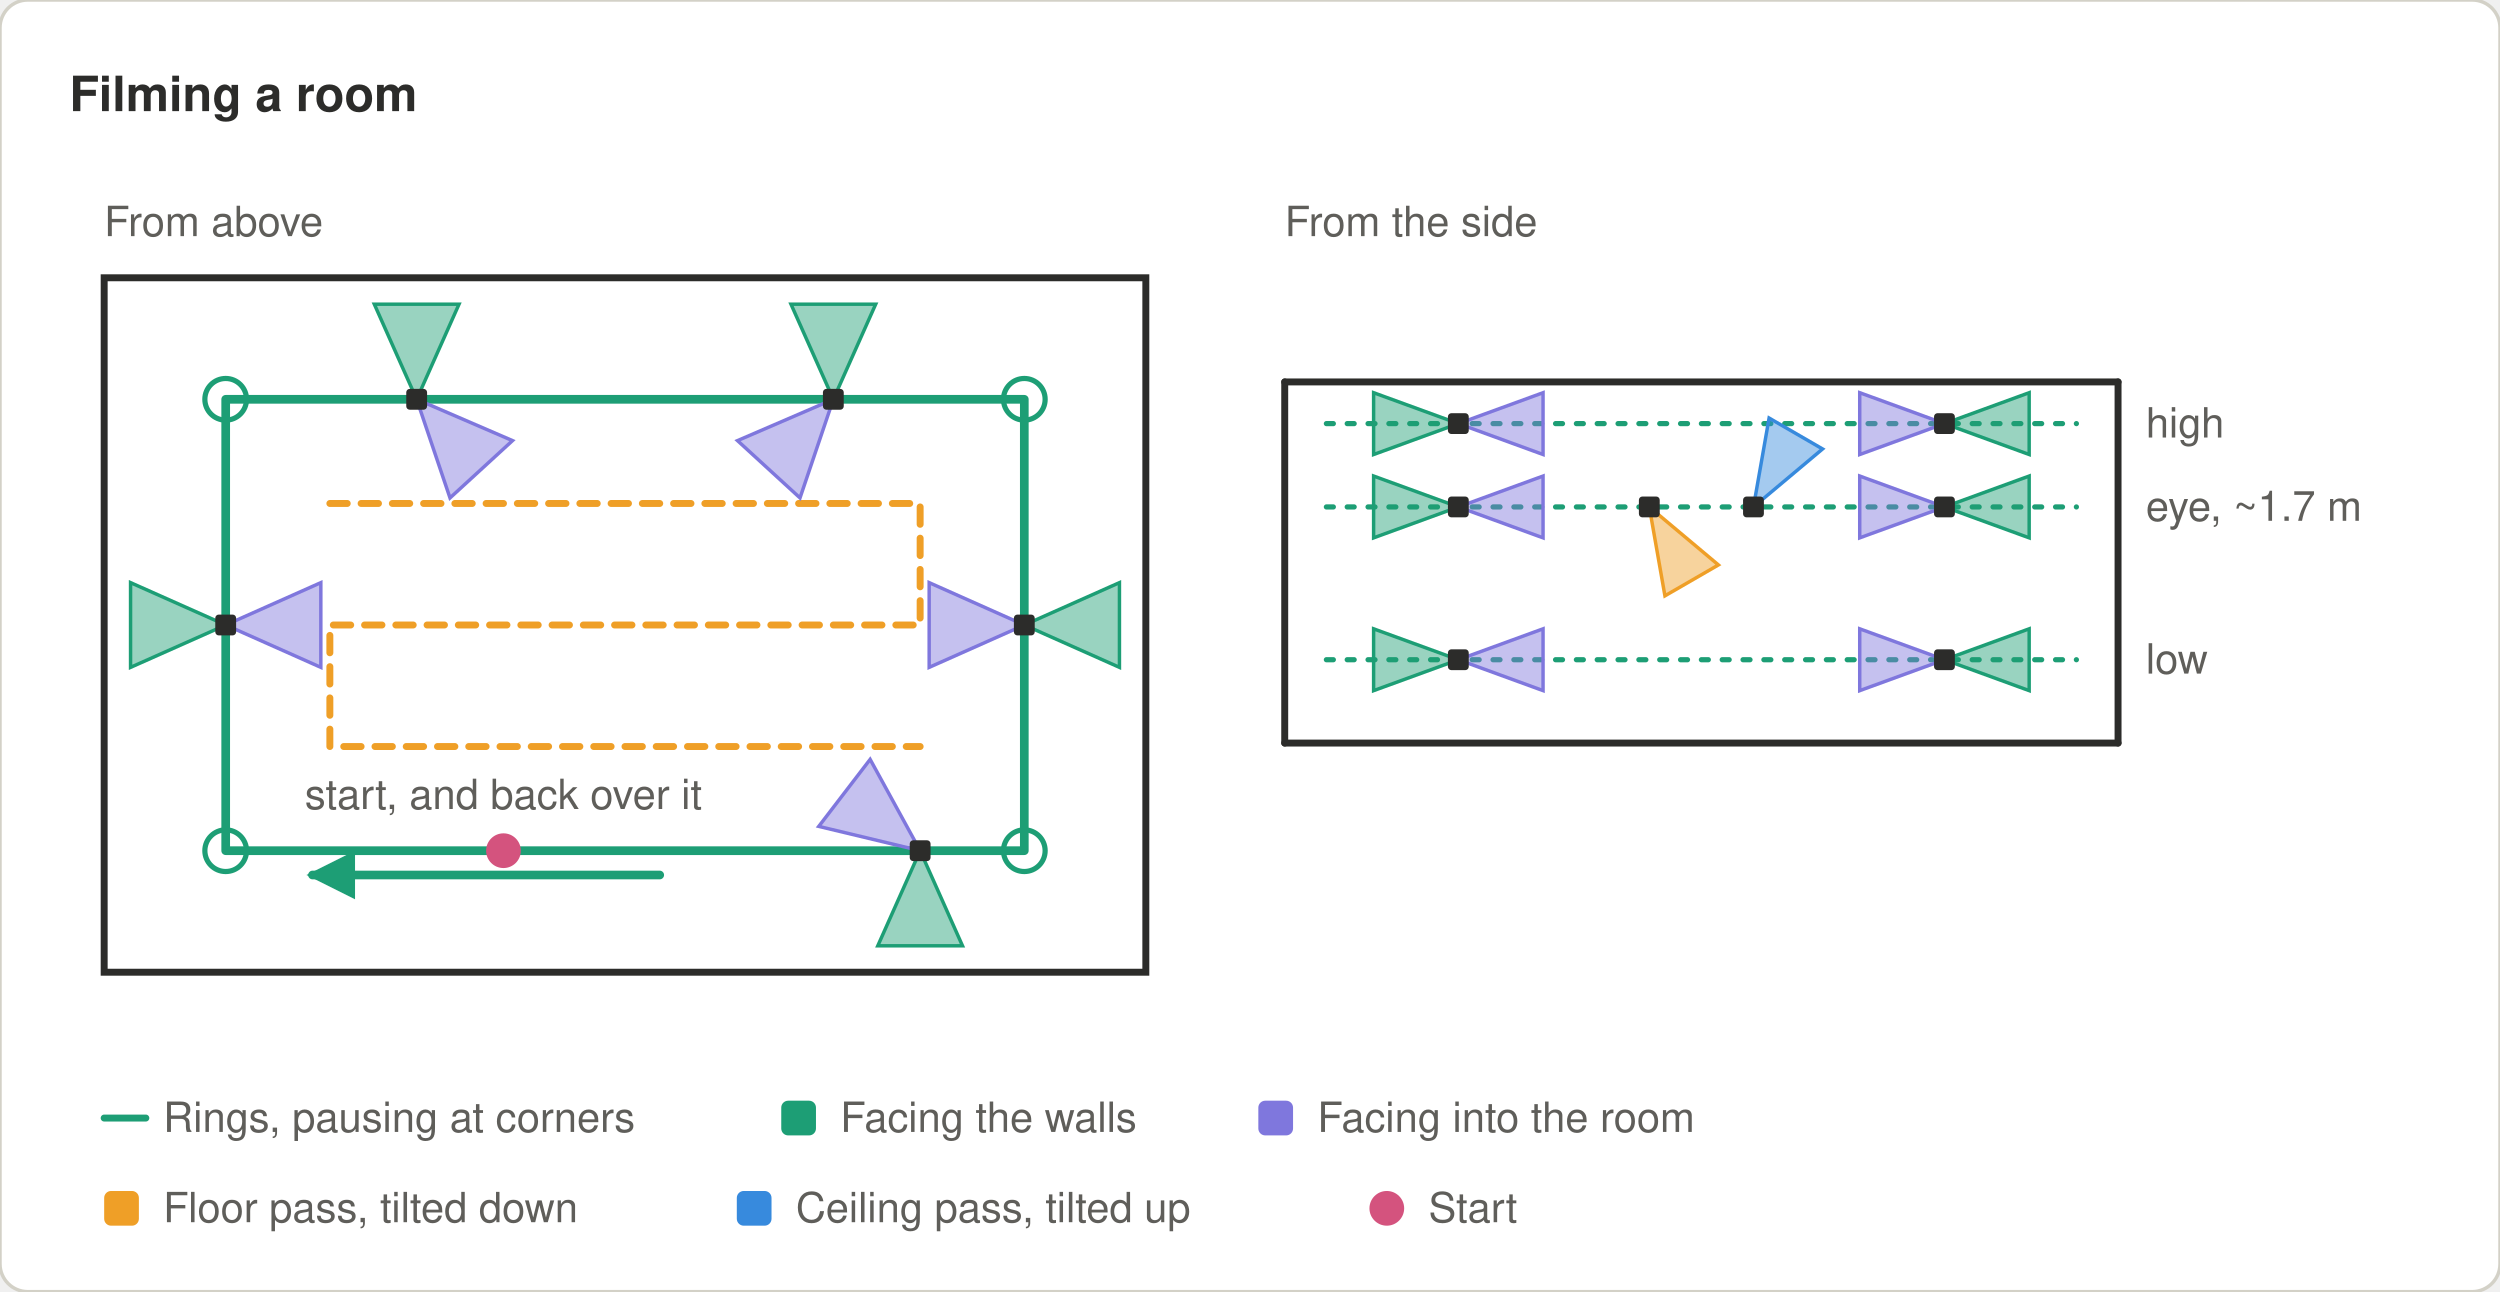
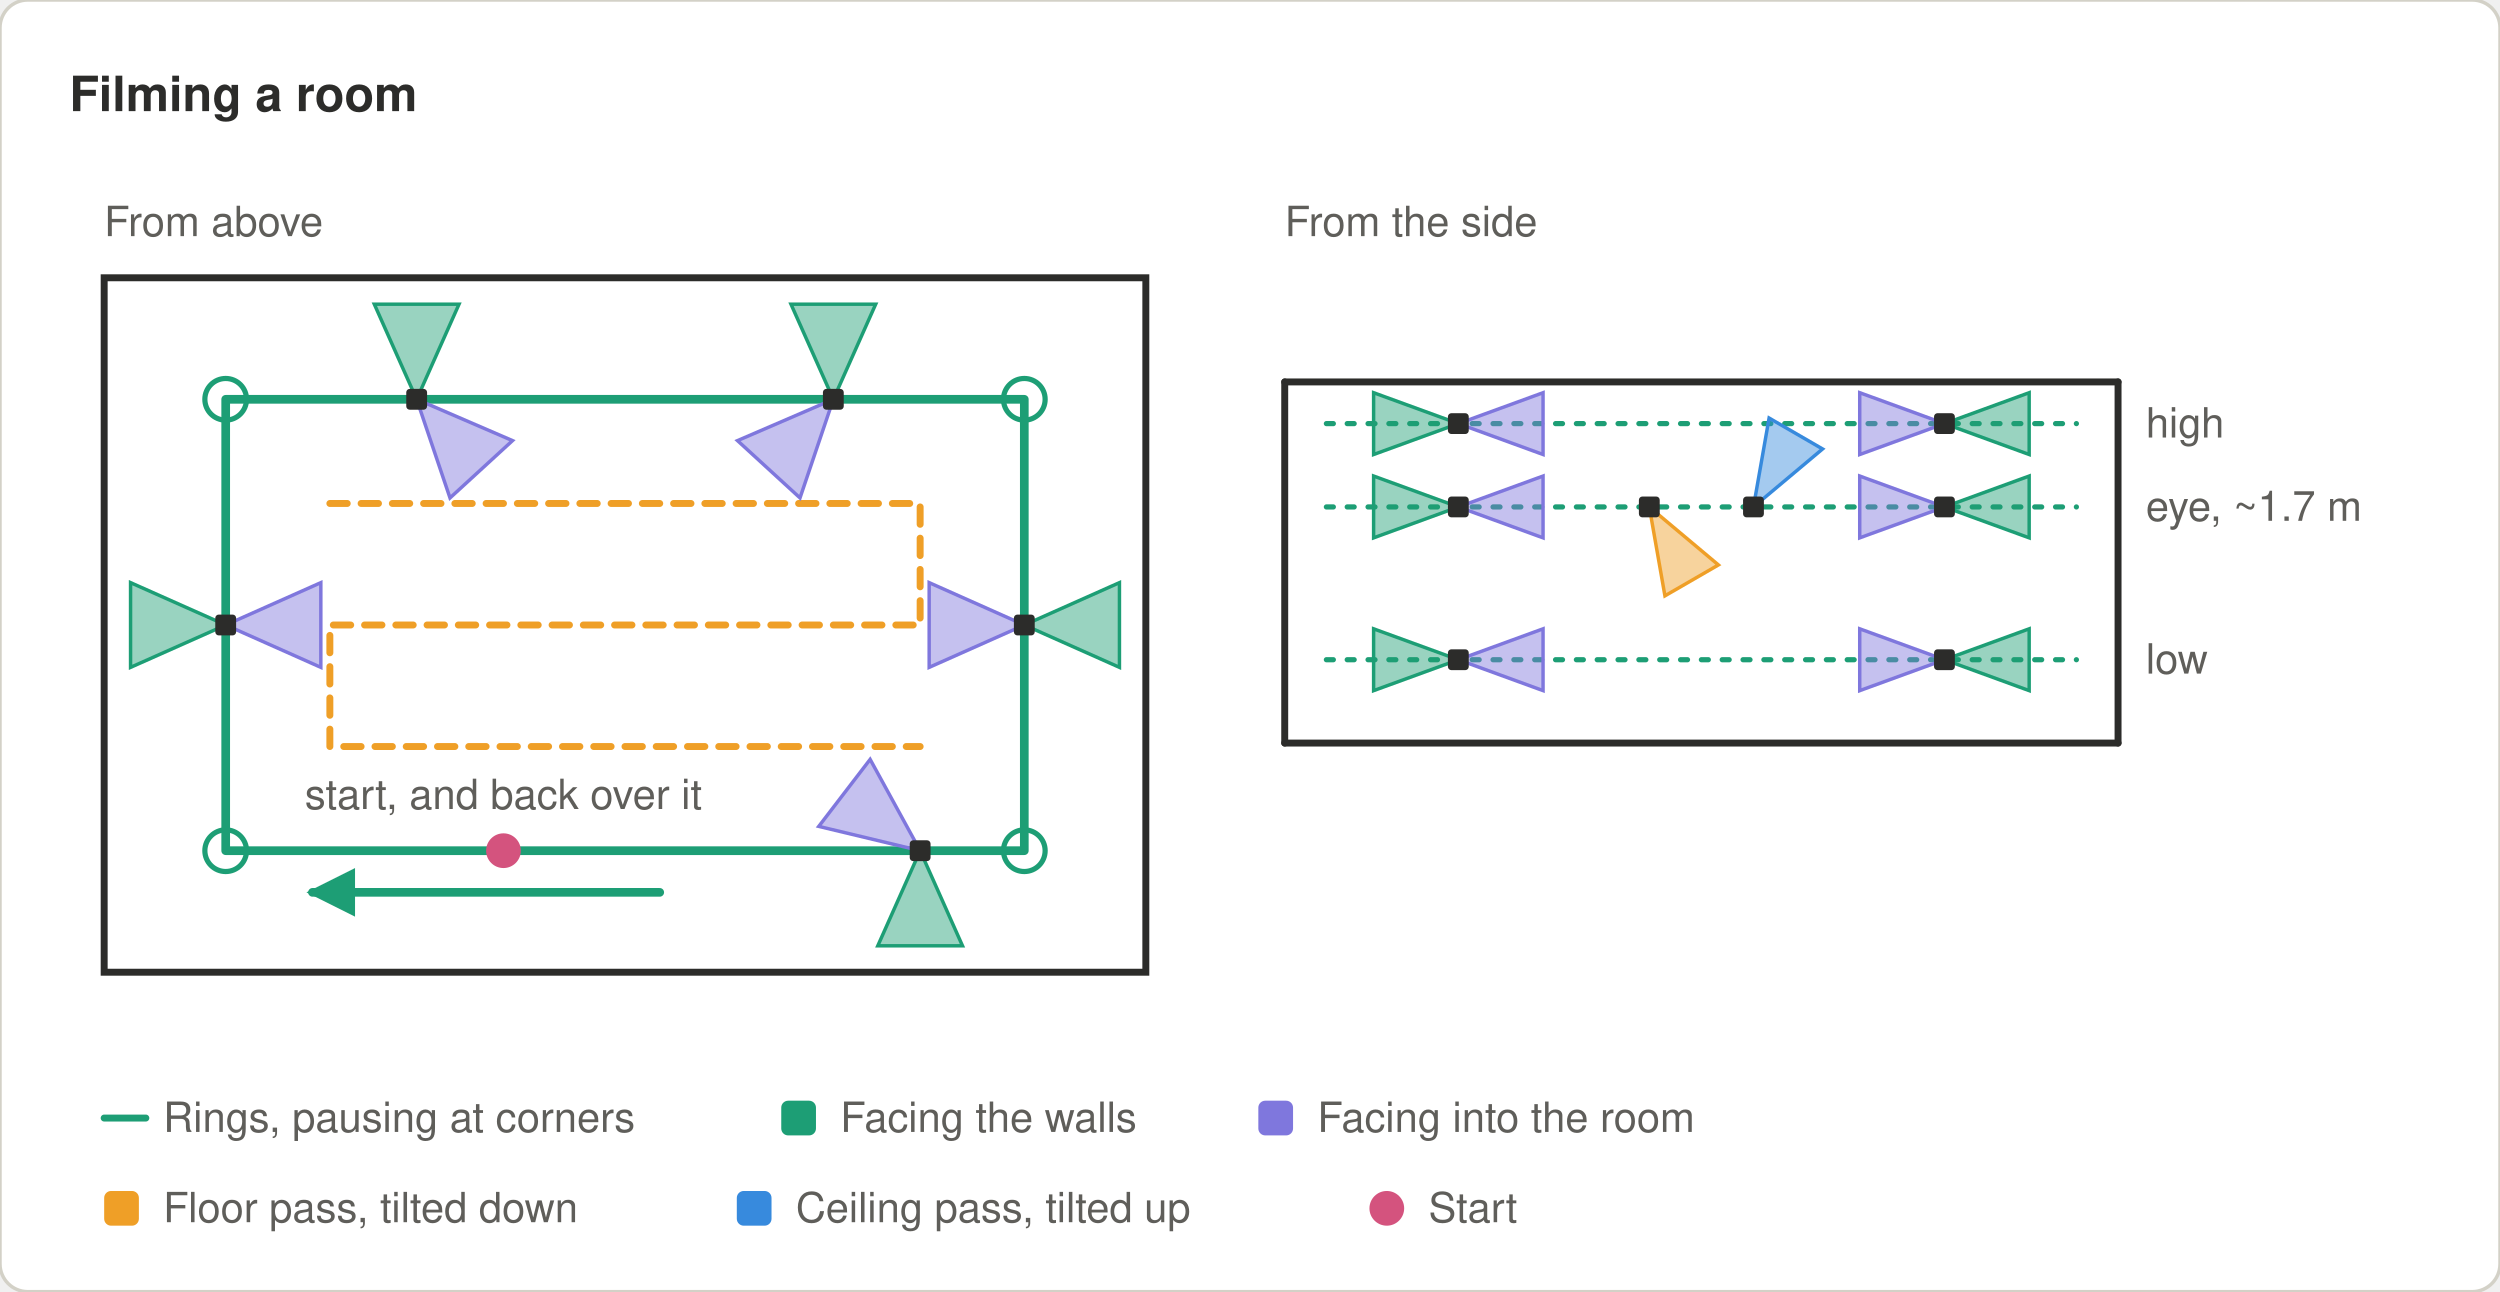
<svg xmlns="http://www.w3.org/2000/svg" width="720" height="372" viewBox="0 0 720 372" font-family="-apple-system, Segoe UI, Helvetica, Arial, sans-serif">
  <defs>
    <marker id="a" viewBox="0 0 10 10" refX="8" refY="5" markerWidth="7" markerHeight="7" orient="auto-start-reverse">
      <path d="M 1 1 L 9 5 L 1 9 z" fill="context-stroke" />
    </marker>
  </defs>
  <rect width="720" height="372" rx="8" fill="#ffffff" stroke="#D3D1C7" />
  <text x="20" y="32" font-size="14" font-weight="600" fill="#2C2C2A">Filming a room</text>
  <text x="30" y="68" font-size="12" fill="#5F5E5A" text-anchor="start">From above</text>
  <rect x="30" y="80" width="300" height="200" rx="0" fill="none" stroke="#2C2C2A" stroke-width="2" />
  <path fill="none" stroke="#EF9F27" stroke-width="2" stroke-linecap="round" stroke-linejoin="round" d="M 95 145 L 265 145 L 265 180 L 95 180 L 95 215 L 265 215" stroke-dasharray="5 4" />
  <path fill="none" stroke="#1D9E75" stroke-width="2.5" stroke-linecap="round" stroke-linejoin="round" d="M 145 245 L 65 245 L 65 115 L 295 115 L 295 245 L 145 245" />
-   <path fill="none" stroke="#1D9E75" stroke-width="2.5" stroke-linecap="round" stroke-linejoin="round" d="M 190 252 L 90 252" marker-end="url(#a)" />
+   <path fill="none" stroke="#1D9E75" stroke-width="2.5" stroke-linecap="round" stroke-linejoin="round" d="M 190 257 L 90 257" marker-end="url(#a)" />
  <circle cx="65" cy="245" r="6" fill="none" stroke="#1D9E75" stroke-width="1.5" />
  <circle cx="65" cy="115" r="6" fill="none" stroke="#1D9E75" stroke-width="1.5" />
  <circle cx="295" cy="115" r="6" fill="none" stroke="#1D9E75" stroke-width="1.5" />
  <circle cx="295" cy="245" r="6" fill="none" stroke="#1D9E75" stroke-width="1.5" />
  <path fill="#1D9E75" fill-opacity="0.45" stroke="#1D9E75" stroke-width="1" d="M 120 115 L 132.2 87.6 L 107.8 87.6 z" />
  <path fill="#7F77DD" fill-opacity="0.45" stroke="#7F77DD" stroke-width="1" d="M 120 115 L 129.6 143.4 L 147.6 126.9 z" />
  <rect x="117" y="112" width="6" height="6" rx="1" fill="#2C2C2A" />
  <path fill="#1D9E75" fill-opacity="0.45" stroke="#1D9E75" stroke-width="1" d="M 240 115 L 252.2 87.6 L 227.8 87.6 z" />
  <path fill="#7F77DD" fill-opacity="0.45" stroke="#7F77DD" stroke-width="1" d="M 240 115 L 212.4 126.9 L 230.4 143.4 z" />
  <rect x="237" y="112" width="6" height="6" rx="1" fill="#2C2C2A" />
  <path fill="#1D9E75" fill-opacity="0.45" stroke="#1D9E75" stroke-width="1" d="M 65 180 L 37.6 167.8 L 37.6 192.2 z" />
  <path fill="#7F77DD" fill-opacity="0.45" stroke="#7F77DD" stroke-width="1" d="M 65 180 L 92.4 192.2 L 92.4 167.8 z" />
  <rect x="62" y="177" width="6" height="6" rx="1" fill="#2C2C2A" />
  <path fill="#1D9E75" fill-opacity="0.45" stroke="#1D9E75" stroke-width="1" d="M 295 180 L 322.4 192.2 L 322.4 167.8 z" />
  <path fill="#7F77DD" fill-opacity="0.45" stroke="#7F77DD" stroke-width="1" d="M 295 180 L 267.6 167.8 L 267.6 192.2 z" />
  <rect x="292" y="177" width="6" height="6" rx="1" fill="#2C2C2A" />
  <path fill="#1D9E75" fill-opacity="0.45" stroke="#1D9E75" stroke-width="1" d="M 265 245 L 252.8 272.4 L 277.2 272.4 z" />
  <path fill="#7F77DD" fill-opacity="0.45" stroke="#7F77DD" stroke-width="1" d="M 265 245 L 250.6 218.7 L 235.8 238 z" />
  <rect x="262" y="242" width="6" height="6" rx="1" fill="#2C2C2A" />
  <circle cx="145" cy="245" r="5" fill="#D4537E" />
  <text x="145" y="233" font-size="12" fill="#5F5E5A" text-anchor="middle">start, and back over it</text>
  <text x="370" y="68" font-size="12" fill="#5F5E5A" text-anchor="start">From the side</text>
  <path fill="none" stroke="#2C2C2A" stroke-width="2" stroke-linecap="round" stroke-linejoin="round" d="M 370 110 L 610 110" />
  <path fill="none" stroke="#2C2C2A" stroke-width="2" stroke-linecap="round" stroke-linejoin="round" d="M 370 214 L 610 214" />
  <path fill="none" stroke="#2C2C2A" stroke-width="2" stroke-linecap="round" stroke-linejoin="round" d="M 370 110 L 370 214" />
  <path fill="none" stroke="#2C2C2A" stroke-width="2" stroke-linecap="round" stroke-linejoin="round" d="M 610 110 L 610 214" />
  <path fill="none" stroke="#1D9E75" stroke-width="1.5" stroke-linecap="round" stroke-linejoin="round" d="M 382 190 L 598 190" stroke-dasharray="2 4" />
  <path fill="#1D9E75" fill-opacity="0.45" stroke="#1D9E75" stroke-width="1" d="M 420 190 L 395.6 181.1 L 395.6 198.9 z" />
  <path fill="#7F77DD" fill-opacity="0.45" stroke="#7F77DD" stroke-width="1" d="M 420 190 L 444.4 198.9 L 444.4 181.1 z" />
  <rect x="417" y="187" width="6" height="6" rx="1" fill="#2C2C2A" />
  <path fill="#1D9E75" fill-opacity="0.45" stroke="#1D9E75" stroke-width="1" d="M 560 190 L 584.4 198.9 L 584.4 181.1 z" />
  <path fill="#7F77DD" fill-opacity="0.45" stroke="#7F77DD" stroke-width="1" d="M 560 190 L 535.6 181.1 L 535.6 198.9 z" />
  <rect x="557" y="187" width="6" height="6" rx="1" fill="#2C2C2A" />
  <text x="618" y="194" font-size="12" fill="#5F5E5A" text-anchor="start">low</text>
  <path fill="none" stroke="#1D9E75" stroke-width="1.5" stroke-linecap="round" stroke-linejoin="round" d="M 382 146 L 598 146" stroke-dasharray="2 4" />
  <path fill="#1D9E75" fill-opacity="0.45" stroke="#1D9E75" stroke-width="1" d="M 420 146 L 395.6 137.1 L 395.6 154.9 z" />
  <path fill="#7F77DD" fill-opacity="0.45" stroke="#7F77DD" stroke-width="1" d="M 420 146 L 444.4 154.9 L 444.4 137.1 z" />
  <rect x="417" y="143" width="6" height="6" rx="1" fill="#2C2C2A" />
  <path fill="#1D9E75" fill-opacity="0.45" stroke="#1D9E75" stroke-width="1" d="M 560 146 L 584.4 154.9 L 584.4 137.1 z" />
  <path fill="#7F77DD" fill-opacity="0.45" stroke="#7F77DD" stroke-width="1" d="M 560 146 L 535.6 137.1 L 535.6 154.9 z" />
  <rect x="557" y="143" width="6" height="6" rx="1" fill="#2C2C2A" />
  <text x="618" y="150" font-size="12" fill="#5F5E5A" text-anchor="start">eye, ~1.7 m</text>
  <path fill="none" stroke="#1D9E75" stroke-width="1.5" stroke-linecap="round" stroke-linejoin="round" d="M 382 122 L 598 122" stroke-dasharray="2 4" />
  <path fill="#1D9E75" fill-opacity="0.45" stroke="#1D9E75" stroke-width="1" d="M 420 122 L 395.6 113.1 L 395.6 130.9 z" />
  <path fill="#7F77DD" fill-opacity="0.45" stroke="#7F77DD" stroke-width="1" d="M 420 122 L 444.4 130.9 L 444.4 113.1 z" />
  <rect x="417" y="119" width="6" height="6" rx="1" fill="#2C2C2A" />
  <path fill="#1D9E75" fill-opacity="0.45" stroke="#1D9E75" stroke-width="1" d="M 560 122 L 584.4 130.9 L 584.4 113.1 z" />
  <path fill="#7F77DD" fill-opacity="0.45" stroke="#7F77DD" stroke-width="1" d="M 560 122 L 535.6 113.1 L 535.6 130.9 z" />
  <rect x="557" y="119" width="6" height="6" rx="1" fill="#2C2C2A" />
  <text x="618" y="126" font-size="12" fill="#5F5E5A" text-anchor="start">high</text>
  <path fill="#EF9F27" fill-opacity="0.45" stroke="#EF9F27" stroke-width="1" d="M 475 146 L 479.5 171.6 L 494.9 162.7 z" />
  <rect x="472" y="143" width="6" height="6" rx="1" fill="#2C2C2A" />
  <path fill="#378ADD" fill-opacity="0.45" stroke="#378ADD" stroke-width="1" d="M 505 146 L 524.9 129.3 L 509.5 120.4 z" />
  <rect x="502" y="143" width="6" height="6" rx="1" fill="#2C2C2A" />
  <path fill="none" stroke="#1D9E75" stroke-width="2" stroke-linecap="round" stroke-linejoin="round" d="M 30 322 L 42 322" />
  <text x="47" y="326" font-size="12" fill="#5F5E5A" text-anchor="start">Rings, pausing at corners</text>
  <rect x="225" y="317" width="10" height="10" rx="2" fill="#1D9E75" />
  <text x="242" y="326" font-size="12" fill="#5F5E5A" text-anchor="start">Facing the walls</text>
  <rect x="362.4" y="317" width="10" height="10" rx="2" fill="#7F77DD" />
  <text x="379.4" y="326" font-size="12" fill="#5F5E5A" text-anchor="start">Facing into the room</text>
  <rect x="30" y="343" width="10" height="10" rx="2" fill="#EF9F27" />
  <text x="47" y="352" font-size="12" fill="#5F5E5A" text-anchor="start">Floor pass, tilted down</text>
  <rect x="212.2" y="343" width="10" height="10" rx="2" fill="#378ADD" />
  <text x="229.2" y="352" font-size="12" fill="#5F5E5A" text-anchor="start">Ceiling pass, tilted up</text>
  <circle cx="399.4" cy="348" r="5" fill="#D4537E" />
  <text x="411.4" y="352" font-size="12" fill="#5F5E5A" text-anchor="start">Start</text>
</svg>
